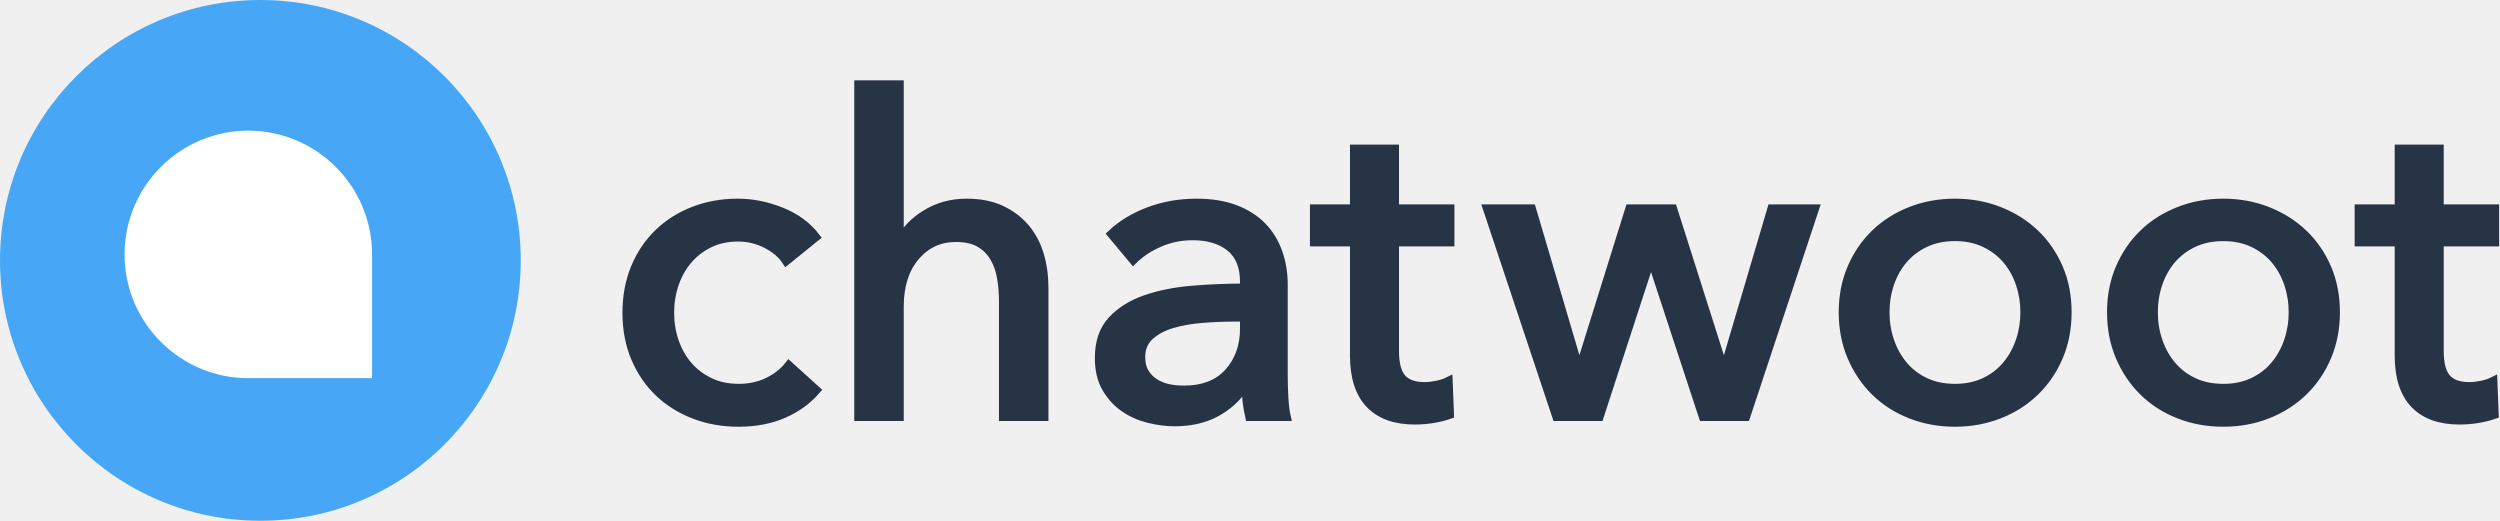
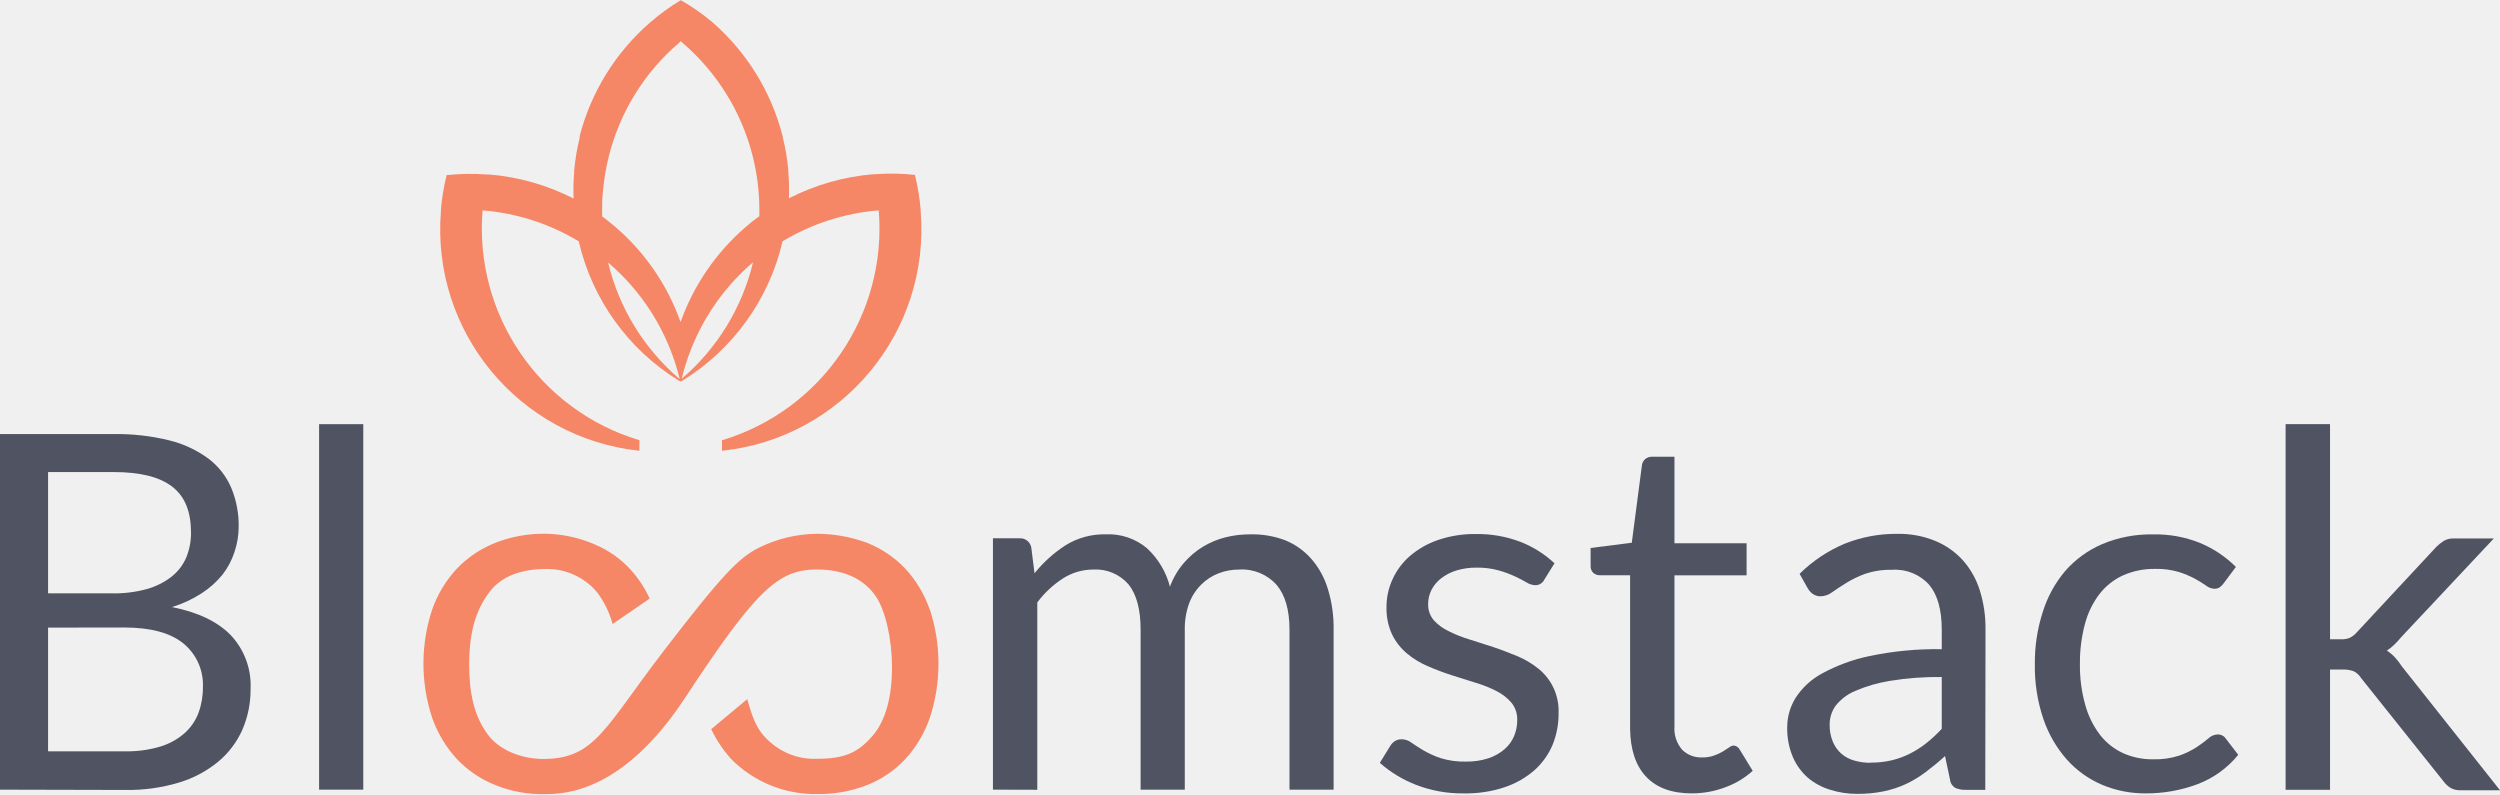
- <svg xmlns="http://www.w3.org/2000/svg" width="2458px" height="512px" viewBox="0 0 2458 512" version="1.1">
-   <g id="Logo" stroke="none" stroke-width="1" fill="none" fill-rule="evenodd">
-     <g id="on_white" fill-rule="nonzero">
-       <g id="woot-log">
-         <circle id="Oval" fill="#47A7F6" cx="256" cy="256" r="256" />
-         <path d="M362.808,368.808 L244.123,368.808 C178.699,368.808 125.457,315.562 125.457,250.122 C125.457,184.703 178.699,131.457 244.124,131.457 C309.565,131.457 362.808,184.703 362.808,250.122 L362.808,368.808 Z" id="Fill-1" stroke="#FFFFFF" stroke-width="6" fill="#FFFFFF" />
-       </g>
-       <path d="M772.982,256.848 C768.658,250.217 762.171,244.667 753.522,240.198 C744.872,235.73 735.647,233.495 725.844,233.495 C715.177,233.495 705.735,235.513 697.518,239.55 C689.302,243.586 682.31,248.992 676.544,255.767 C670.778,262.542 666.381,270.398 663.354,279.336 C660.327,288.273 658.813,297.643 658.813,307.446 C658.813,317.248 660.327,326.618 663.354,335.555 C666.381,344.493 670.778,352.349 676.544,359.124 C682.31,365.899 689.374,371.305 697.735,375.341 C706.095,379.378 715.609,381.396 726.277,381.396 C736.656,381.396 746.098,379.378 754.603,375.341 C763.108,371.305 770.099,365.827 775.577,358.908 L802.822,383.558 C794.173,393.649 783.361,401.505 770.387,407.127 C757.414,412.749 742.71,415.56 726.277,415.56 C710.42,415.56 695.789,412.965 682.382,407.776 C668.976,402.586 657.372,395.307 647.569,385.937 C637.767,376.567 630.055,365.251 624.433,351.989 C618.811,338.727 616,323.879 616,307.446 C616,291.3 618.739,276.597 624.217,263.335 C629.695,250.073 637.335,238.685 647.137,229.171 C656.939,219.657 668.544,212.305 681.95,207.115 C695.356,201.926 709.843,199.331 725.412,199.331 C739.827,199.331 754.17,202.214 768.441,207.98 C782.713,213.746 794.028,222.107 802.389,233.063 L772.982,256.848 Z M885.421,236.09 C890.322,225.999 898.683,217.35 910.504,210.143 C922.324,202.935 935.586,199.331 950.29,199.331 C963.552,199.331 974.94,201.565 984.454,206.034 C993.968,210.503 1001.896,216.485 1008.239,223.981 C1014.582,231.477 1019.267,240.27 1022.294,250.361 C1025.321,260.452 1026.835,271.263 1026.835,282.795 L1026.835,409.938 L986.184,409.938 L986.184,296.634 C986.184,288.273 985.535,280.345 984.238,272.849 C982.94,265.353 980.562,258.722 977.102,252.956 C973.643,247.19 968.958,242.577 963.047,239.117 C957.137,235.658 949.425,233.928 939.911,233.928 C923.766,233.928 910.504,240.054 900.125,252.307 C889.746,264.56 884.556,280.921 884.556,301.391 L884.556,409.938 L843.905,409.938 L843.905,83 L884.556,83 L884.556,236.09 L885.421,236.09 Z M1223.171,277.174 C1223.171,261.893 1218.558,250.577 1209.332,243.226 C1200.106,235.874 1187.853,232.198 1172.573,232.198 C1161.041,232.198 1150.157,234.432 1139.923,238.901 C1129.688,243.37 1121.111,249.064 1114.191,255.983 L1092.568,230.036 C1102.659,220.522 1114.984,213.026 1129.544,207.548 C1144.103,202.07 1159.743,199.331 1176.465,199.331 C1191.169,199.331 1203.926,201.421 1214.738,205.602 C1225.549,209.782 1234.415,215.476 1241.334,222.684 C1248.253,229.892 1253.443,238.396 1256.902,248.199 C1260.362,258.001 1262.092,268.524 1262.092,279.768 L1262.092,369.287 C1262.092,376.206 1262.308,383.486 1262.741,391.126 C1263.173,398.766 1263.966,405.037 1265.119,409.938 L1228.36,409.938 C1226.054,400.136 1224.9,390.333 1224.9,380.531 L1223.603,380.531 C1216.107,391.487 1206.665,399.991 1195.277,406.046 C1183.889,412.1 1170.411,415.128 1154.842,415.128 C1146.77,415.128 1138.337,414.046 1129.544,411.884 C1120.75,409.722 1112.75,406.19 1105.542,401.289 C1098.334,396.388 1092.352,389.901 1087.595,381.828 C1082.838,373.756 1080.46,363.809 1080.46,351.989 C1080.46,336.42 1084.64,324.095 1093.001,315.014 C1101.362,305.932 1112.317,299.013 1125.868,294.256 C1139.418,289.499 1154.698,286.399 1171.708,284.958 C1188.718,283.516 1205.872,282.795 1223.171,282.795 L1223.171,277.174 Z M1213.224,312.203 C1203.133,312.203 1192.682,312.635 1181.871,313.5 C1171.059,314.365 1161.257,316.095 1152.464,318.689 C1143.67,321.284 1136.391,325.176 1130.625,330.366 C1124.859,335.555 1121.976,342.475 1121.976,351.124 C1121.976,357.178 1123.201,362.224 1125.651,366.26 C1128.102,370.296 1131.345,373.612 1135.382,376.206 C1139.418,378.801 1143.887,380.603 1148.788,381.612 C1153.689,382.621 1158.734,383.126 1163.924,383.126 C1182.952,383.126 1197.584,377.432 1207.818,366.044 C1218.053,354.655 1223.171,340.312 1223.171,323.014 L1223.171,312.203 L1213.224,312.203 Z M1425.993,238.252 L1371.504,238.252 L1371.504,345.069 C1371.504,357.467 1373.81,366.332 1378.423,371.666 C1383.036,376.999 1390.388,379.666 1400.478,379.666 C1404.226,379.666 1408.263,379.234 1412.587,378.369 C1416.912,377.504 1420.804,376.206 1424.264,374.477 L1425.561,407.776 C1420.66,409.506 1415.254,410.875 1409.344,411.884 C1403.433,412.893 1397.307,413.398 1390.964,413.398 C1371.648,413.398 1356.872,408.064 1346.637,397.397 C1336.402,386.729 1331.285,370.729 1331.285,349.394 L1331.285,238.252 L1291.931,238.252 L1291.931,204.953 L1331.285,204.953 L1331.285,146.139 L1371.504,146.139 L1371.504,204.953 L1425.993,204.953 L1425.993,238.252 Z M1506.078,204.953 L1552.351,361.503 L1553.216,361.503 L1602.083,204.953 L1644.897,204.953 L1694.629,361.503 L1695.494,361.503 L1741.767,204.953 L1784.581,204.953 L1716.685,409.938 L1674.304,409.938 L1623.706,255.983 L1622.841,255.983 L1572.676,409.938 L1530.295,409.938 L1461.967,204.953 L1506.078,204.953 Z M2032.811,307.013 C2032.811,322.87 2030,337.429 2024.378,350.691 C2018.756,363.953 2010.972,375.413 2001.026,385.072 C1991.079,394.73 1979.331,402.226 1965.78,407.56 C1952.23,412.893 1937.671,415.56 1922.102,415.56 C1906.534,415.56 1891.974,412.893 1878.424,407.56 C1864.873,402.226 1853.197,394.73 1843.395,385.072 C1833.592,375.413 1825.88,363.953 1820.258,350.691 C1814.636,337.429 1811.825,322.87 1811.825,307.013 C1811.825,291.156 1814.636,276.669 1820.258,263.551 C1825.88,250.433 1833.592,239.117 1843.395,229.603 C1853.197,220.089 1864.873,212.665 1878.424,207.332 C1891.974,201.998 1906.534,199.331 1922.102,199.331 C1937.671,199.331 1952.23,201.998 1965.78,207.332 C1979.331,212.665 1991.079,220.089 2001.026,229.603 C2010.972,239.117 2018.756,250.433 2024.378,263.551 C2030,276.669 2032.811,291.156 2032.811,307.013 Z M1990.43,307.013 C1990.43,297.211 1988.917,287.841 1985.89,278.903 C1982.862,269.966 1978.466,262.11 1972.7,255.334 C1966.934,248.559 1959.798,243.154 1951.293,239.117 C1942.788,235.081 1933.058,233.063 1922.102,233.063 C1911.146,233.063 1901.416,235.081 1892.911,239.117 C1884.406,243.154 1877.271,248.559 1871.505,255.334 C1865.738,262.11 1861.342,269.966 1858.315,278.903 C1855.287,287.841 1853.774,297.211 1853.774,307.013 C1853.774,316.816 1855.287,326.185 1858.315,335.123 C1861.342,344.06 1865.738,351.989 1871.505,358.908 C1877.271,365.827 1884.406,371.305 1892.911,375.341 C1901.416,379.378 1911.146,381.396 1922.102,381.396 C1933.058,381.396 1942.788,379.378 1951.293,375.341 C1959.798,371.305 1966.934,365.827 1972.7,358.908 C1978.466,351.989 1982.862,344.06 1985.89,335.123 C1988.917,326.185 1990.43,316.816 1990.43,307.013 Z M2296.611,307.013 C2296.611,322.87 2293.8,337.429 2288.178,350.691 C2282.556,363.953 2274.771,375.413 2264.825,385.072 C2254.878,394.73 2243.13,402.226 2229.58,407.56 C2216.029,412.893 2201.47,415.56 2185.901,415.56 C2170.333,415.56 2155.774,412.893 2142.223,407.56 C2128.673,402.226 2116.996,394.73 2107.194,385.072 C2097.392,375.413 2089.68,363.953 2084.058,350.691 C2078.436,337.429 2075.625,322.87 2075.625,307.013 C2075.625,291.156 2078.436,276.669 2084.058,263.551 C2089.68,250.433 2097.392,239.117 2107.194,229.603 C2116.996,220.089 2128.673,212.665 2142.223,207.332 C2155.774,201.998 2170.333,199.331 2185.901,199.331 C2201.47,199.331 2216.029,201.998 2229.58,207.332 C2243.13,212.665 2254.878,220.089 2264.825,229.603 C2274.771,239.117 2282.556,250.433 2288.178,263.551 C2293.8,276.669 2296.611,291.156 2296.611,307.013 Z M2254.23,307.013 C2254.23,297.211 2252.716,287.841 2249.689,278.903 C2246.662,269.966 2242.265,262.11 2236.499,255.334 C2230.733,248.559 2223.597,243.154 2215.092,239.117 C2206.587,235.081 2196.857,233.063 2185.901,233.063 C2174.946,233.063 2165.215,235.081 2156.71,239.117 C2148.205,243.154 2141.07,248.559 2135.304,255.334 C2129.538,262.11 2125.141,269.966 2122.114,278.903 C2119.087,287.841 2117.573,297.211 2117.573,307.013 C2117.573,316.816 2119.087,326.185 2122.114,335.123 C2125.141,344.06 2129.538,351.989 2135.304,358.908 C2141.07,365.827 2148.205,371.305 2156.71,375.341 C2165.215,379.378 2174.946,381.396 2185.901,381.396 C2196.857,381.396 2206.587,379.378 2215.092,375.341 C2223.597,371.305 2230.733,365.827 2236.499,358.908 C2242.265,351.989 2246.662,344.06 2249.689,335.123 C2252.716,326.185 2254.23,316.816 2254.23,307.013 Z M2453.16,238.252 L2398.671,238.252 L2398.671,345.069 C2398.671,357.467 2400.977,366.332 2405.59,371.666 C2410.203,376.999 2417.554,379.666 2427.645,379.666 C2431.393,379.666 2435.429,379.234 2439.754,378.369 C2444.079,377.504 2447.971,376.206 2451.43,374.477 L2452.728,407.776 C2447.827,409.506 2442.421,410.875 2436.511,411.884 C2430.6,412.893 2424.474,413.398 2418.131,413.398 C2398.815,413.398 2384.039,408.064 2373.804,397.397 C2363.569,386.729 2358.452,370.729 2358.452,349.394 L2358.452,238.252 L2319.098,238.252 L2319.098,204.953 L2358.452,204.953 L2358.452,146.139 L2398.671,146.139 L2398.671,204.953 L2453.16,204.953 L2453.16,238.252 Z" id="chatwoot" stroke="#273445" stroke-width="8" fill="#273444" />
-     </g>
-   </g>
+ <svg xmlns="http://www.w3.org/2000/svg" id="Layer_1" data-name="Layer 1" viewBox="0 0 415.94 132.11">
+   <defs>
+     <style>.cls-1{fill:#505362;}.cls-2{fill:#f58767;}</style>
+   </defs>
+   <path class="cls-1" d="M8,104.42V125h12.8a19.24,19.24,0,0,0,5.88-.79,11,11,0,0,0,4-2.2,8.62,8.62,0,0,0,2.34-3.39,12.19,12.19,0,0,0,.74-4.31,8.89,8.89,0,0,0-3.24-7.25q-3.24-2.65-9.81-2.66Zm0-5.7H18.58A20.37,20.37,0,0,0,24.44,98a12,12,0,0,0,4.11-2.06A8.11,8.11,0,0,0,31,92.72a10.63,10.63,0,0,0,.78-4.11c0-3.47-1-6-3.13-7.64s-5.34-2.43-9.75-2.43H8ZM0,131.38V72.22H18.86a36.36,36.36,0,0,1,9.4,1.07,18.41,18.41,0,0,1,6.48,3.06,12,12,0,0,1,3.75,4.85,16.25,16.25,0,0,1,1.22,6.46A13.21,13.21,0,0,1,39,91.87,12.26,12.26,0,0,1,37,95.63a14.91,14.91,0,0,1-3.47,3.09A19.34,19.34,0,0,1,28.61,101q6.48,1.29,9.78,4.67a12.21,12.21,0,0,1,3.3,8.91,16.68,16.68,0,0,1-1.38,6.86,14.58,14.58,0,0,1-4.05,5.32,18.66,18.66,0,0,1-6.52,3.45,29.31,29.31,0,0,1-8.81,1.22Z" />
+   <rect class="cls-1" x="53.09" y="70.57" width="7.35" height="60.81" />
+   <path class="cls-1" d="M165.2,131.38V89.56h4.38a1.87,1.87,0,0,1,2,1.53l.54,4.29a21.67,21.67,0,0,1,5.18-4.67A12.18,12.18,0,0,1,184,88.9a9.9,9.9,0,0,1,6.87,2.35,13.23,13.23,0,0,1,3.78,6.36,12.93,12.93,0,0,1,2.29-3.92,13.34,13.34,0,0,1,3.2-2.73,13.69,13.69,0,0,1,3.77-1.57,16.91,16.91,0,0,1,4.07-.49,15.49,15.49,0,0,1,5.88,1A11.66,11.66,0,0,1,218.19,93a13.58,13.58,0,0,1,2.74,5,21.84,21.84,0,0,1,.95,6.75v26.63h-7.34V104.75c0-3.27-.72-5.76-2.15-7.45a7.71,7.71,0,0,0-6.23-2.54,9.27,9.27,0,0,0-3.45.64,8.22,8.22,0,0,0-2.87,1.88,8.66,8.66,0,0,0-2,3.11,12.19,12.19,0,0,0-.72,4.36v26.63h-7.35V104.75c0-3.36-.68-5.86-2-7.51a7.2,7.2,0,0,0-5.91-2.48,9.29,9.29,0,0,0-5,1.47,16.44,16.44,0,0,0-4.28,4v31.17Z" />
+   <path class="cls-1" d="M256.93,96.45a1.62,1.62,0,0,1-1.53.91,2.88,2.88,0,0,1-1.4-.45c-.52-.31-1.16-.64-1.92-1a17.78,17.78,0,0,0-2.7-1,13.2,13.2,0,0,0-3.72-.47,11.14,11.14,0,0,0-3.34.47,8.11,8.11,0,0,0-2.54,1.3,5.75,5.75,0,0,0-1.61,1.92,5.18,5.18,0,0,0-.56,2.38,4,4,0,0,0,.93,2.68A8,8,0,0,0,241,105a21.49,21.49,0,0,0,3.46,1.38c1.3.4,2.63.83,4,1.28s2.69,1,4,1.51a14.74,14.74,0,0,1,3.47,2.06,9,9,0,0,1,3.38,7.35,13.64,13.64,0,0,1-1,5.35,11.86,11.86,0,0,1-3.05,4.25,14.69,14.69,0,0,1-5,2.82,20.27,20.27,0,0,1-6.77,1,21.08,21.08,0,0,1-7.92-1.43,20,20,0,0,1-6-3.65l1.73-2.81a2.49,2.49,0,0,1,.79-.82,2.13,2.13,0,0,1,1.2-.29,2.72,2.72,0,0,1,1.56.58c.55.38,1.22.81,2,1.28a16.19,16.19,0,0,0,2.84,1.28,13.21,13.21,0,0,0,4.19.57,11.51,11.51,0,0,0,3.76-.55,8.05,8.05,0,0,0,2.68-1.51,5.82,5.82,0,0,0,1.59-2.19,6.69,6.69,0,0,0,.52-2.64,4.38,4.38,0,0,0-.93-2.87,7.85,7.85,0,0,0-2.46-1.94,19.7,19.7,0,0,0-3.48-1.4c-1.31-.4-2.65-.82-4-1.26a42.69,42.69,0,0,1-4-1.51,13.76,13.76,0,0,1-3.49-2.13,9.59,9.59,0,0,1-2.46-3.15,10.24,10.24,0,0,1-.93-4.56,11,11,0,0,1,1-4.61,11.3,11.3,0,0,1,2.89-3.88,14.25,14.25,0,0,1,4.66-2.66,18.68,18.68,0,0,1,6.32-1,19.93,19.93,0,0,1,7.41,1.3,17.64,17.64,0,0,1,5.67,3.57Z" />
+   <path class="cls-1" d="M281.49,132q-5,0-7.61-2.77t-2.67-8V95.71h-5a1.66,1.66,0,0,1-1.12-.39,1.54,1.54,0,0,1-.45-1.22V91.17l6.85-.87,1.69-12.92a1.6,1.6,0,0,1,.54-1,1.71,1.71,0,0,1,1.16-.39h3.71v14.4h12v5.33h-12v25.1a5.35,5.35,0,0,0,1.28,3.92,4.47,4.47,0,0,0,3.3,1.28,5.72,5.72,0,0,0,2-.31,8.44,8.44,0,0,0,1.47-.68c.41-.25.76-.48,1.05-.68a1.37,1.37,0,0,1,.77-.31,1.26,1.26,0,0,1,1,.7l2.15,3.51A13.91,13.91,0,0,1,287,131a15.64,15.64,0,0,1-5.53,1" />
+   <path class="cls-1" d="M311.25,126.88a14.5,14.5,0,0,0,3.55-.4,13.94,13.94,0,0,0,3-1.11,16.12,16.12,0,0,0,2.72-1.75,23.16,23.16,0,0,0,2.54-2.36v-8.62a49.32,49.32,0,0,0-8.63.64,24.39,24.39,0,0,0-5.78,1.68,8.13,8.13,0,0,0-3.24,2.45,5.31,5.31,0,0,0-1,3.16,7,7,0,0,0,.54,2.86,5.5,5.5,0,0,0,1.44,2,5.6,5.6,0,0,0,2.15,1.12,9.59,9.59,0,0,0,2.68.36m19.08,4.5h-3.27a3.89,3.89,0,0,1-1.73-.33,1.84,1.84,0,0,1-.87-1.41l-.82-3.88c-1.1,1-2.18,1.88-3.22,2.66a18.68,18.68,0,0,1-3.3,2,17.25,17.25,0,0,1-3.7,1.21,20.85,20.85,0,0,1-4.35.42,14.73,14.73,0,0,1-4.57-.69,10.4,10.4,0,0,1-3.69-2,9.67,9.67,0,0,1-2.5-3.46,12.08,12.08,0,0,1-.93-5,9.24,9.24,0,0,1,1.37-4.78,12,12,0,0,1,4.39-4.08,28.45,28.45,0,0,1,7.95-2.92,54,54,0,0,1,12-1.14v-3.28q0-4.91-2.08-7.42a7.58,7.58,0,0,0-6.17-2.51,13.16,13.16,0,0,0-4.52.68A16.83,16.83,0,0,0,307.15,97c-.9.56-1.67,1.07-2.32,1.53a3.33,3.33,0,0,1-1.92.68,2.24,2.24,0,0,1-1.3-.39,3.05,3.05,0,0,1-.88-1l-1.32-2.35a23.8,23.8,0,0,1,7.47-5,23.09,23.09,0,0,1,8.87-1.65A15.89,15.89,0,0,1,322,90a12.91,12.91,0,0,1,4.58,3.22,13.73,13.73,0,0,1,2.81,5,20.87,20.87,0,0,1,.95,6.44Z" />
+   <path class="cls-1" d="M370,97a3.23,3.23,0,0,1-.67.7,1.5,1.5,0,0,1-.94.25,2.35,2.35,0,0,1-1.35-.52,19.87,19.87,0,0,0-1.83-1.13,16.38,16.38,0,0,0-2.71-1.14,12.9,12.9,0,0,0-3.9-.51,12.72,12.72,0,0,0-5.41,1.09,10.52,10.52,0,0,0-3.94,3.16,14.2,14.2,0,0,0-2.39,5,24.73,24.73,0,0,0-.81,6.57,23.92,23.92,0,0,0,.87,6.75,14.6,14.6,0,0,0,2.44,5,10.36,10.36,0,0,0,3.81,3.06,11.84,11.84,0,0,0,5.06,1.05,12.87,12.87,0,0,0,4.42-.64,13.41,13.41,0,0,0,2.89-1.43,20.81,20.81,0,0,0,1.9-1.42,2.26,2.26,0,0,1,1.48-.64,1.56,1.56,0,0,1,1.41.7l2.06,2.68a16,16,0,0,1-6.81,4.9A24.21,24.21,0,0,1,357,132a18.38,18.38,0,0,1-7.29-1.44,16.58,16.58,0,0,1-5.84-4.19,19.9,19.9,0,0,1-3.9-6.75,27.12,27.12,0,0,1-1.42-9.12,27.44,27.44,0,0,1,1.3-8.63A19.51,19.51,0,0,1,343.6,95a17.15,17.15,0,0,1,6.17-4.48,20.83,20.83,0,0,1,8.42-1.61A19.85,19.85,0,0,1,366,90.32a18.55,18.55,0,0,1,6,4Z" />
+   <path class="cls-1" d="M387.66,70.57v35.79h1.9a3.5,3.5,0,0,0,1.36-.23,3.75,3.75,0,0,0,1.2-.93L405.33,91A7.39,7.39,0,0,1,406.57,90a3,3,0,0,1,1.65-.41h6.69L399.51,106a14.09,14.09,0,0,1-1.14,1.24,7.48,7.48,0,0,1-1.25,1,7.64,7.64,0,0,1,1.34,1.13,10.94,10.94,0,0,1,1.13,1.47l16.35,20.64h-6.61a3.19,3.19,0,0,1-1.54-.35,4,4,0,0,1-1.22-1.1L392.82,112.8a3,3,0,0,0-1.24-1.13,4.84,4.84,0,0,0-1.85-.27h-2.07v20h-7.39V70.57Z" />
+   <path class="cls-2" d="M154.69,101.42a19.31,19.31,0,0,0-4.06-6.8,17.82,17.82,0,0,0-6.35-4.3,24,24,0,0,0-8.44-1.51,22.25,22.25,0,0,0-9.51,2.28c-3.28,1.64-5.87,4.14-15.81,17.08S99,126.27,90.39,126.27c-4.06,0-7.42-1.76-9-3.77-2.64-3.33-3.33-7.51-3.33-12,0-6.41,1.65-9.69,3.37-12,1.92-2.59,5.31-3.83,9.31-3.83a10.83,10.83,0,0,1,8.64,3.92,15.5,15.5,0,0,1,2.54,5.23l6.17-4.23A19,19,0,0,0,105,94.86a17,17,0,0,0-6.09-4.3,21.41,21.41,0,0,0-8.2-1.76,22,22,0,0,0-8.32,1.52A18.07,18.07,0,0,0,76,94.62a19.39,19.39,0,0,0-4.1,6.8,28.62,28.62,0,0,0,0,18,19.8,19.8,0,0,0,4.1,6.85,17.9,17.9,0,0,0,6.39,4.34,20.72,20.72,0,0,0,8.32,1.51c3.42,0,13-.42,23.26-16,11.74-17.87,15.47-21.37,21.9-21.37,5.28,0,8.21,2.09,9.84,4.46s2.7,7.23,2.7,11.76-.88,8.78-3.3,11.53-4.64,3.74-9.12,3.74a11,11,0,0,1-7.81-2.74c-2.55-2.16-3.06-4.55-3.86-7.18l-6,5a21.81,21.81,0,0,0,3.24,4.88A19.7,19.7,0,0,0,136,132.11a21.83,21.83,0,0,0,8.3-1.51,17.66,17.66,0,0,0,6.35-4.34,19.72,19.72,0,0,0,4.06-6.85,29,29,0,0,0,0-18" />
+   <path class="cls-2" d="M126.29,36c-.69.51-1.36,1-2,1.58h0l-.17.14h0l-.07.06h0a37.44,37.44,0,0,0-10.82,15.8,37.2,37.2,0,0,0-10.82-15.8h0l-.07-.06h0l-.16-.14h0c-.65-.55-1.32-1.07-2-1.58,0-.32,0-.65,0-1,0-1.06,0-2.12.14-3.16h0a37.15,37.15,0,0,1,.94-5.71,36.56,36.56,0,0,1,11.71-19l.29-.28.3.28a36.63,36.63,0,0,1,11.71,19,37.15,37.15,0,0,1,.94,5.71h0c.09,1,.13,2.1.13,3.16,0,.33,0,.66,0,1m-12.91,27,.08-.34a36.85,36.85,0,0,1,9.68-17.09c.66-.66,1.37-1.31,2.1-1.94l0,0a36.74,36.74,0,0,1-11.9,19.41M101.16,43.66l0,0c.73.63,1.43,1.28,2.1,1.94A36.85,36.85,0,0,1,113,62.73l.08.34a36.76,36.76,0,0,1-11.91-19.41m52-8.58h0l0-.17V34.8h0a37,37,0,0,0-.93-5.62l0-.09h-.09a36.46,36.46,0,0,0-6.61-.1h-.28a37.64,37.64,0,0,0-14,4,37.63,37.63,0,0,0-.1-4.38h0v-.08h0l0-.22h0a36.59,36.59,0,0,0-.91-5.41h0l0-.1h0l-.05-.19h0a37.41,37.41,0,0,0-11.7-18.94h0l-.14-.12h0l-.08-.06h0A35.63,35.63,0,0,0,113.3.05l-.08,0-.07.05a35.63,35.63,0,0,0-4.79,3.47h0l-.07.06h0l-.14.12h0A37.46,37.46,0,0,0,96.44,22.65h0l0,.19h0l0,.1h0a36.59,36.59,0,0,0-.91,5.41h0l0,.22h0v.08h0a35.54,35.54,0,0,0-.1,4.38,37.64,37.64,0,0,0-14-4H81a36.44,36.44,0,0,0-6.61.1h-.1l0,.09a35.81,35.81,0,0,0-.93,5.62h0v.11l0,.17h0A37.07,37.07,0,0,0,106.38,75V73.24A36.8,36.8,0,0,1,80.29,35a36.72,36.72,0,0,1,16,5.15,37,37,0,0,0,16.67,23.19l.28.14.29-.14a37.06,37.06,0,0,0,16.67-23.19,36.72,36.72,0,0,1,16-5.15,36.79,36.79,0,0,1-26.08,38.25V75a37.07,37.07,0,0,0,33.06-39.87" />
</svg>
